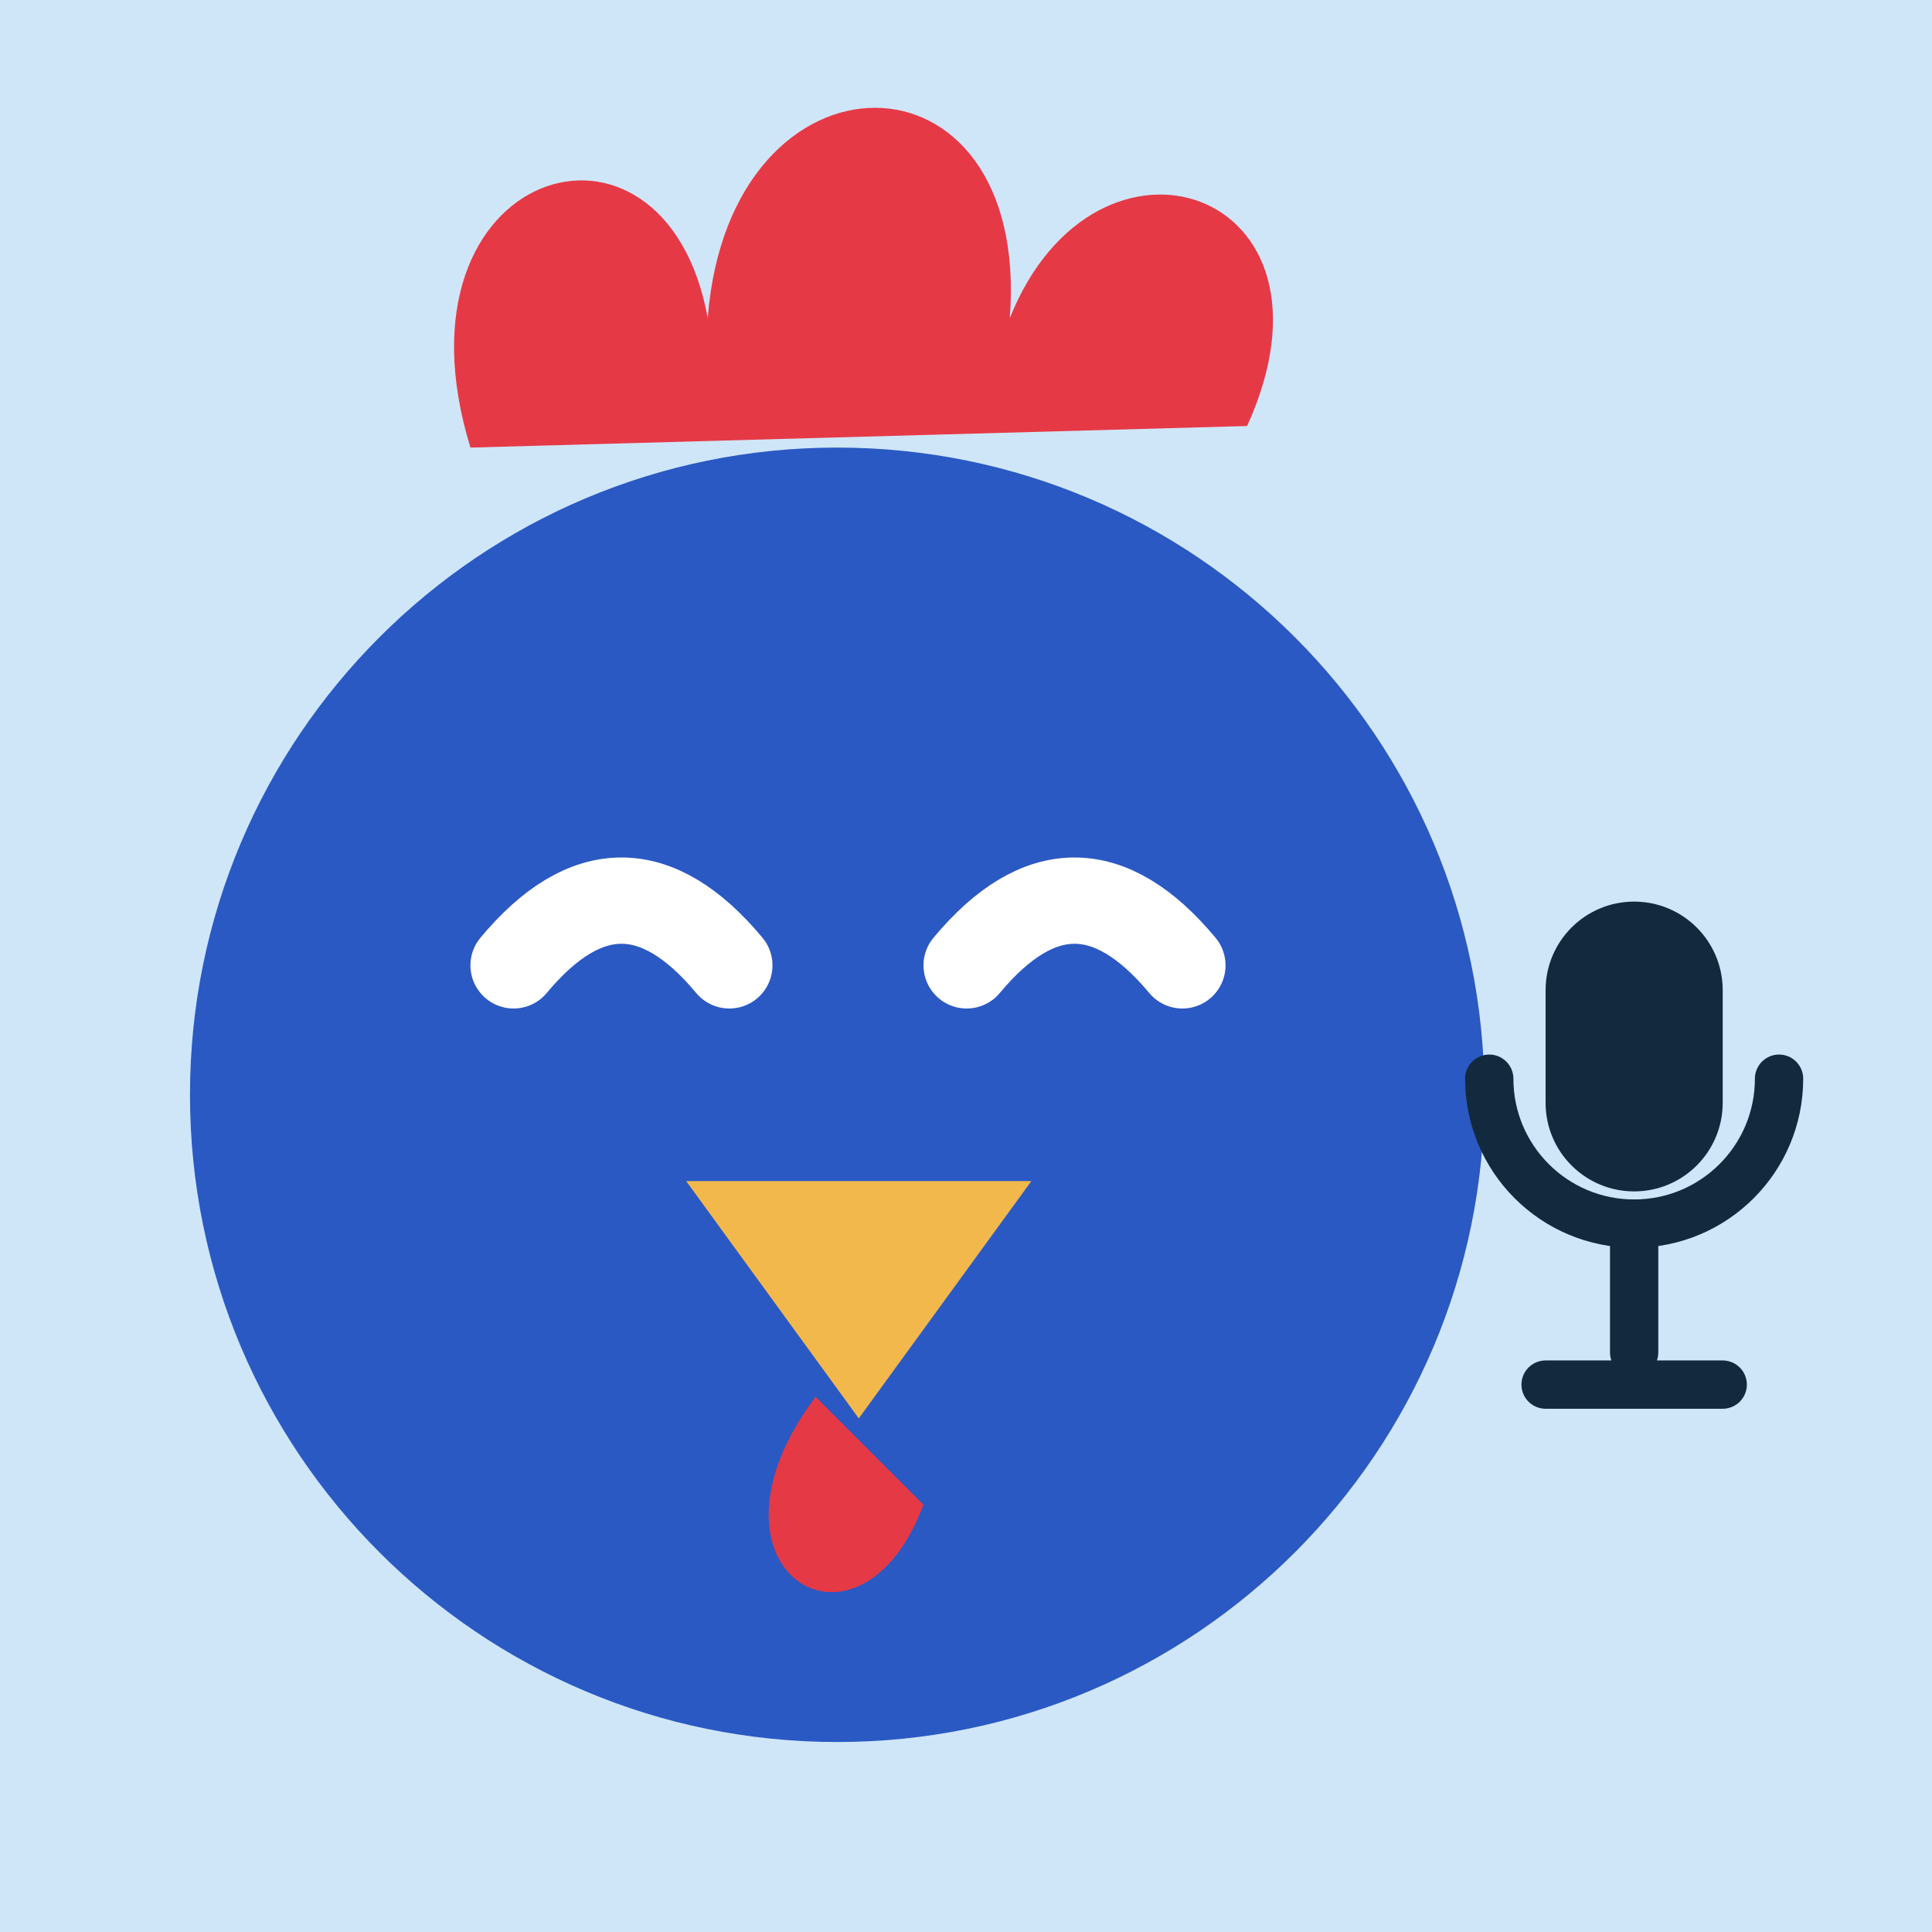
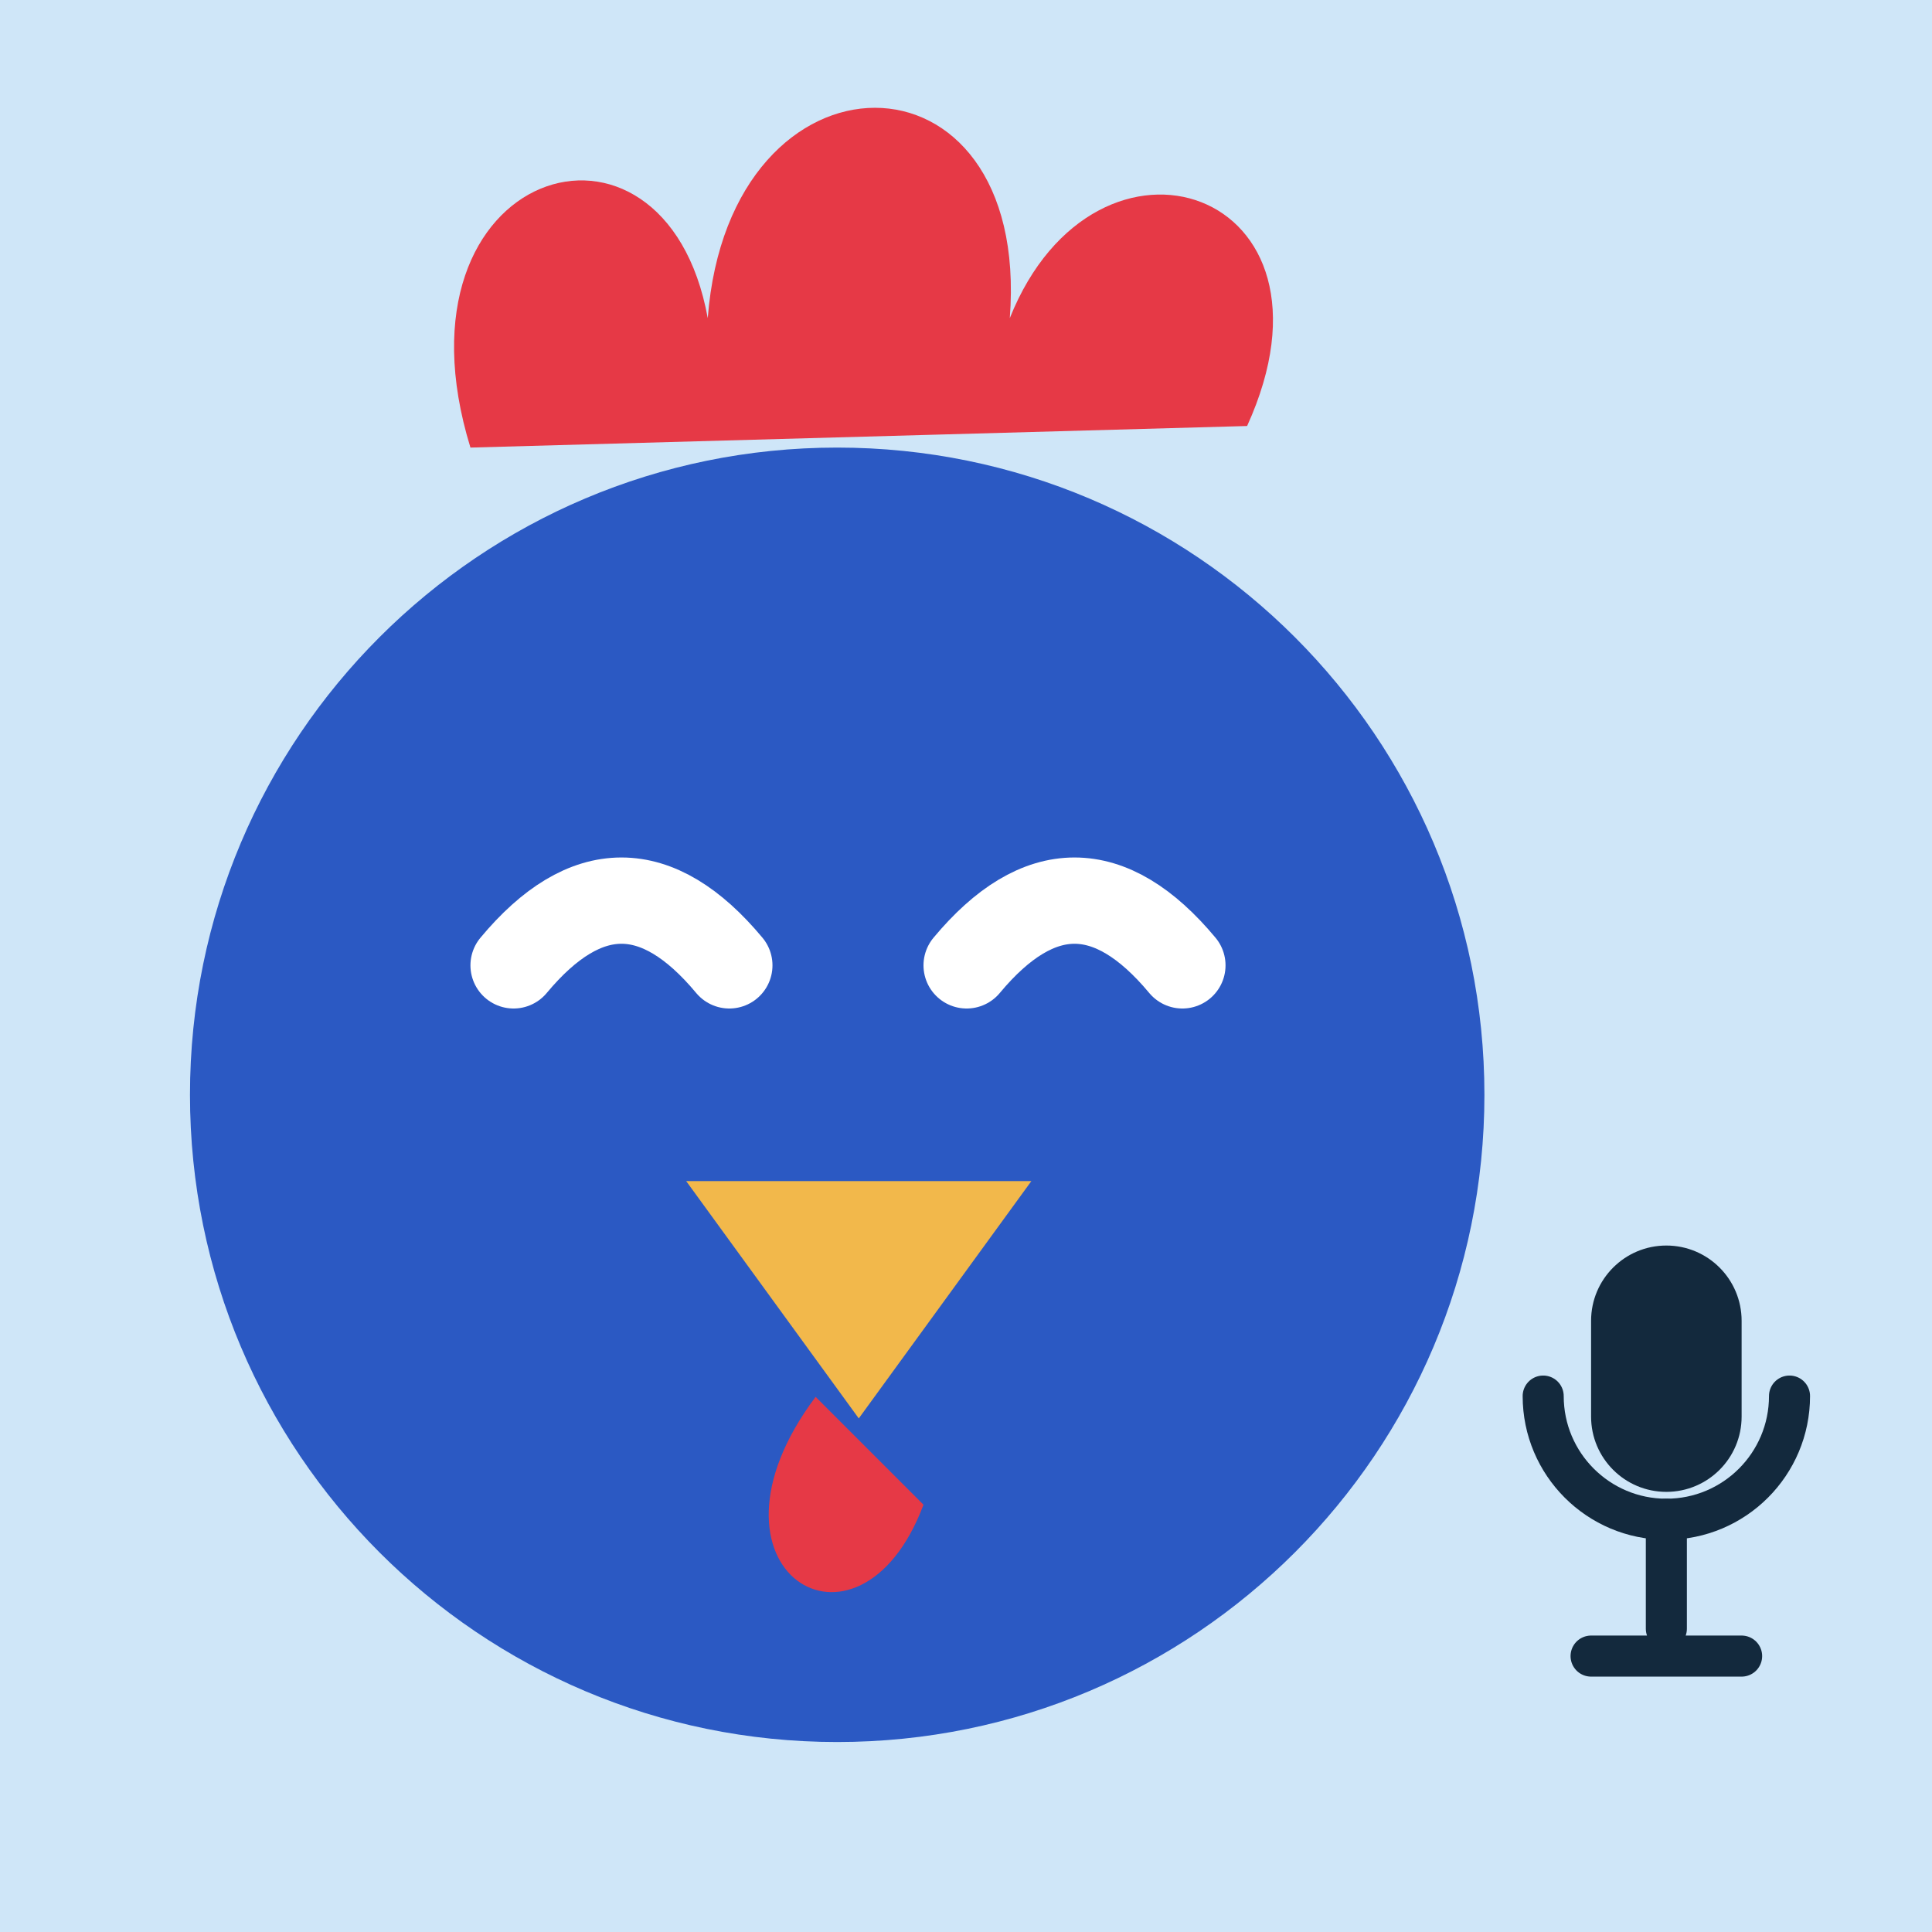
<svg xmlns="http://www.w3.org/2000/svg" viewBox="0 0 120 120">
  <rect width="120" height="120" fill="#cfe6f8" />
  <g transform="translate(52 68) scale(1.34)">
    <path d="M-17 -30 c-4 -13 9 -17 11 -6 c1 -13 15 -13 14 0 c4 -10 16 -6 11 5 Z" fill="#e63946" />
    <circle r="30" fill="#2b59c3" />
    <path d="M-15 -6 q5 -6 10 0 M6 -6 q5 -6 10 0" stroke="#ffffff" stroke-width="4" fill="none" stroke-linecap="round" />
    <path d="M-7 4 L9 4 L1 15 Z" fill="#f2b84b" />
    <path d="M-1 14 c-6 8 2 13 5 5 Z" fill="#e63946" />
  </g>
-   <g>
+   <g transform="translate(103.5 90.75) scale(0.85) translate(-101.5 -71.75)">
    <rect x="96" y="56" width="11" height="18" rx="5.5" fill="#13293d" />
    <path d="M92.5 67 a9 9 0 0 0 18 0" stroke="#13293d" stroke-width="3" fill="none" stroke-linecap="round" />
    <path d="M101.5 76 v8 M96 86 h11" stroke="#13293d" stroke-width="3" stroke-linecap="round" />
  </g>
</svg>
